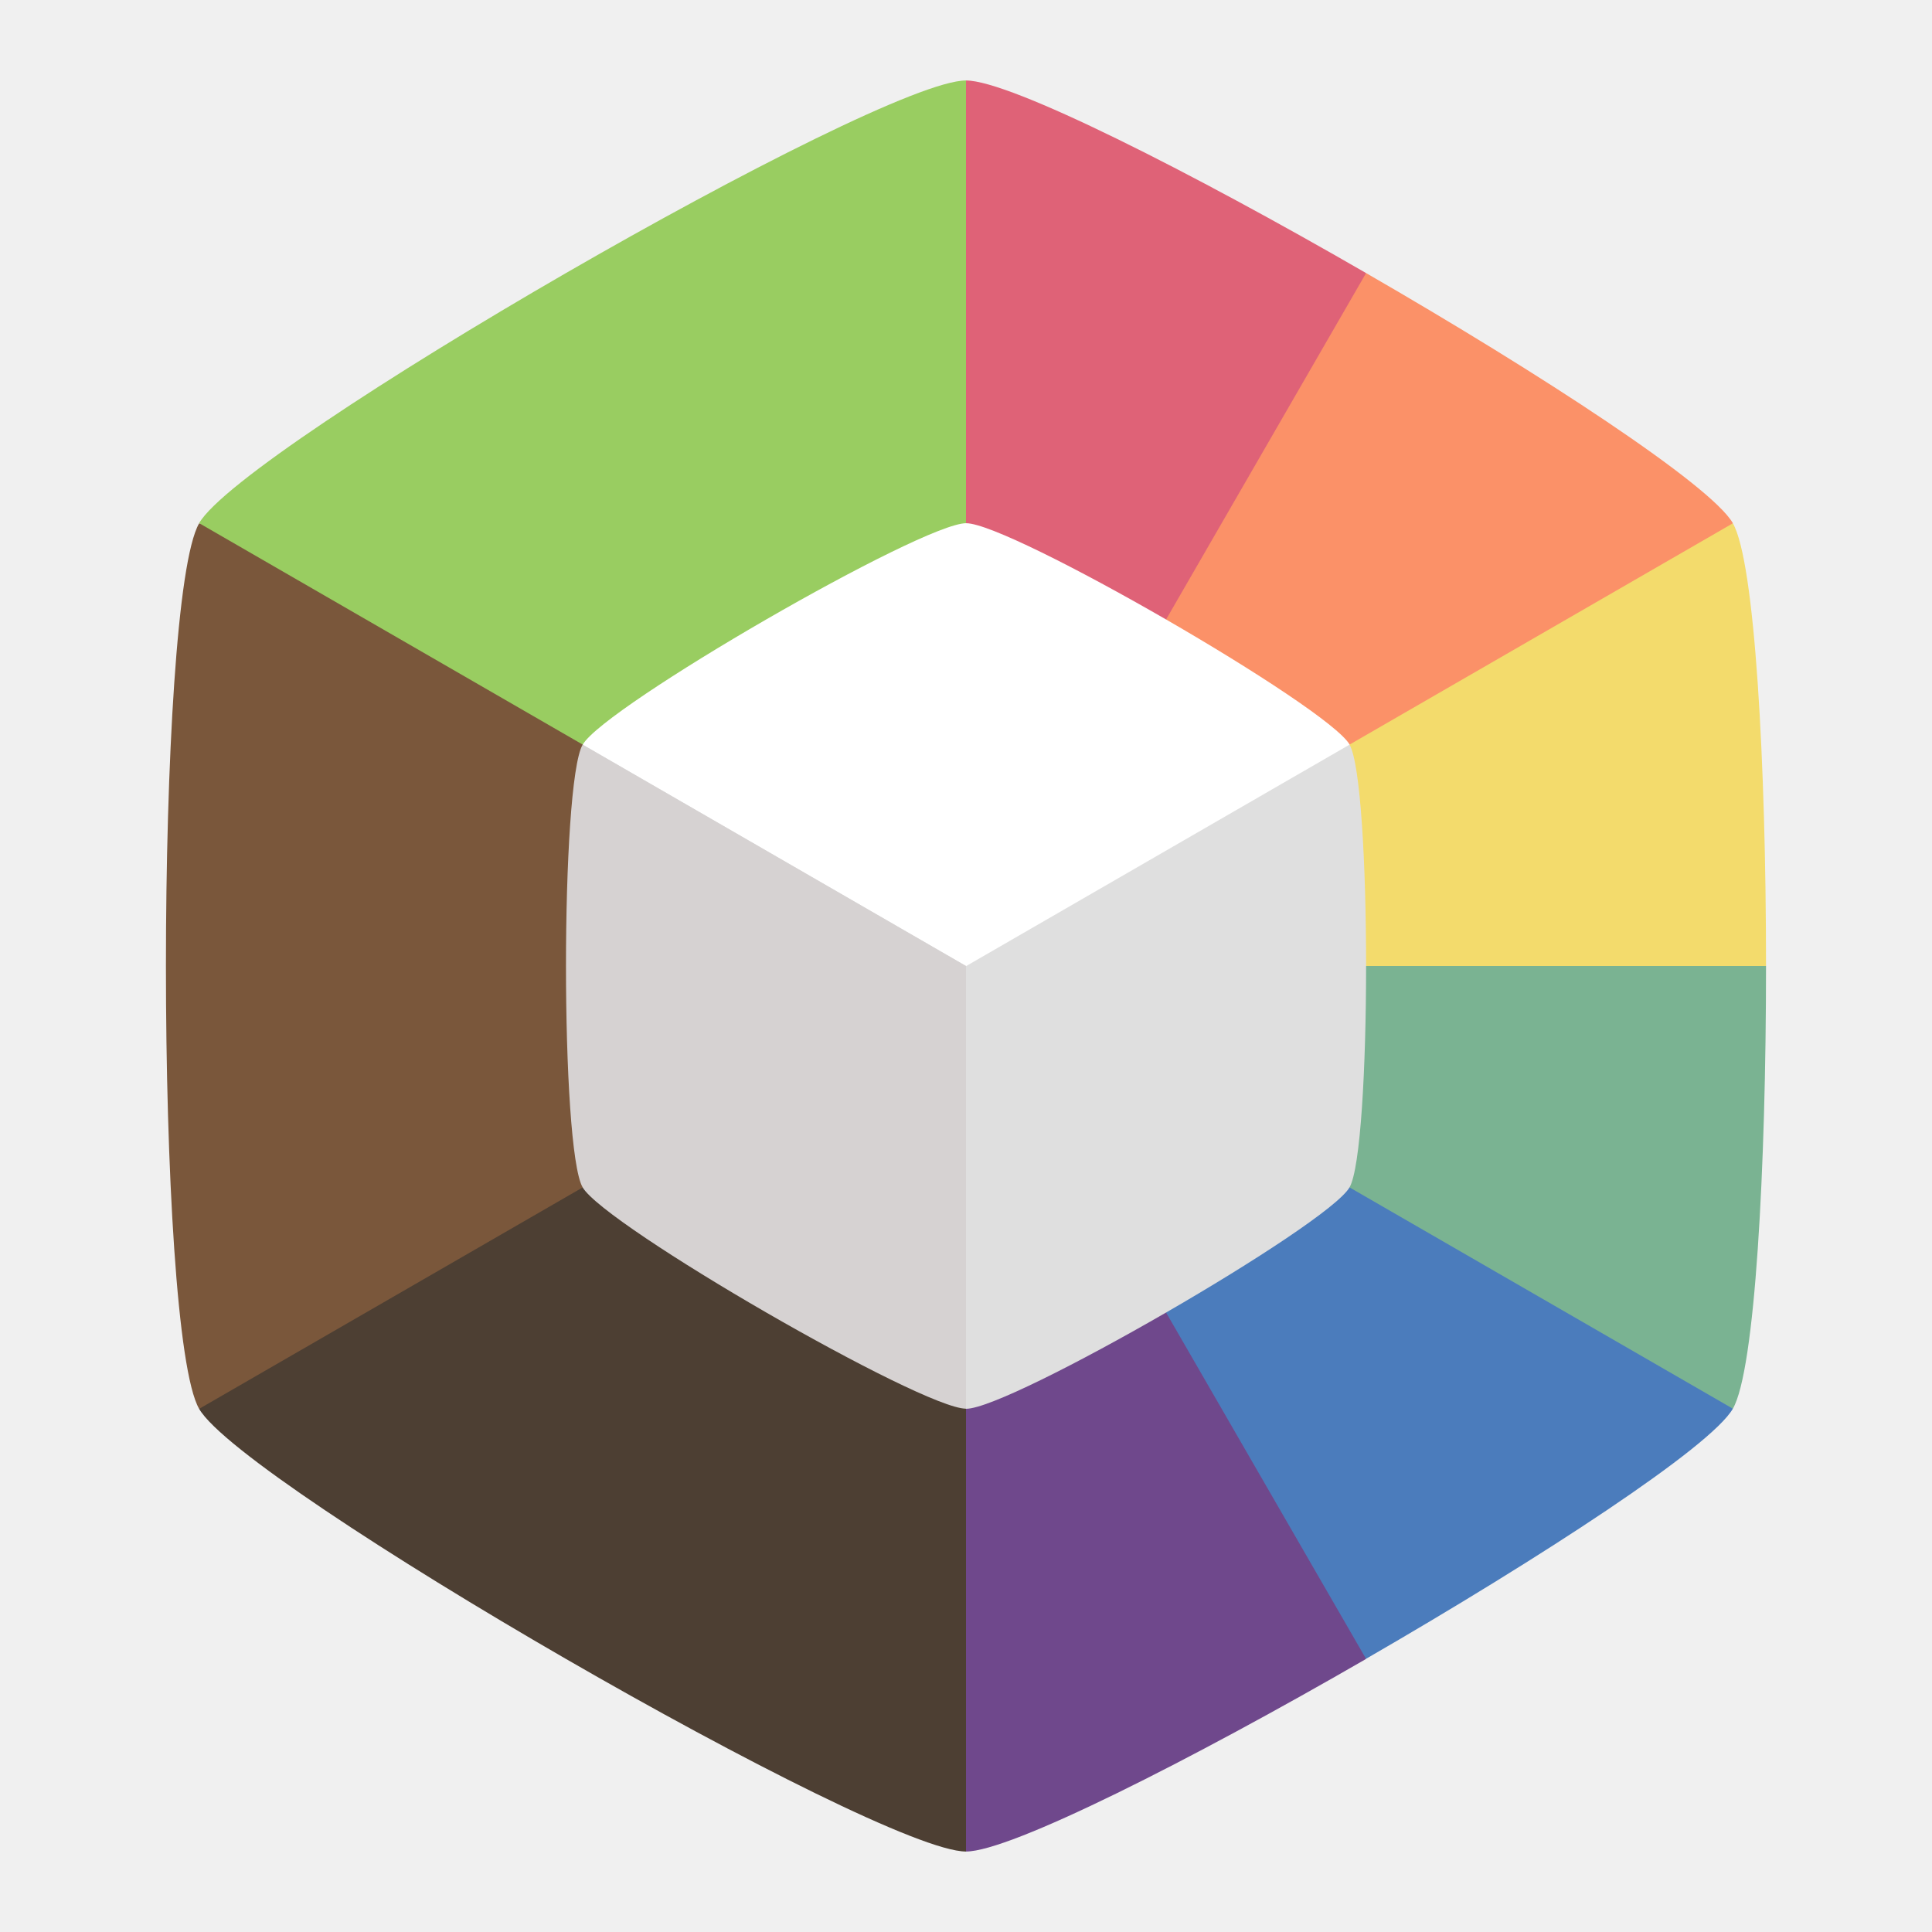
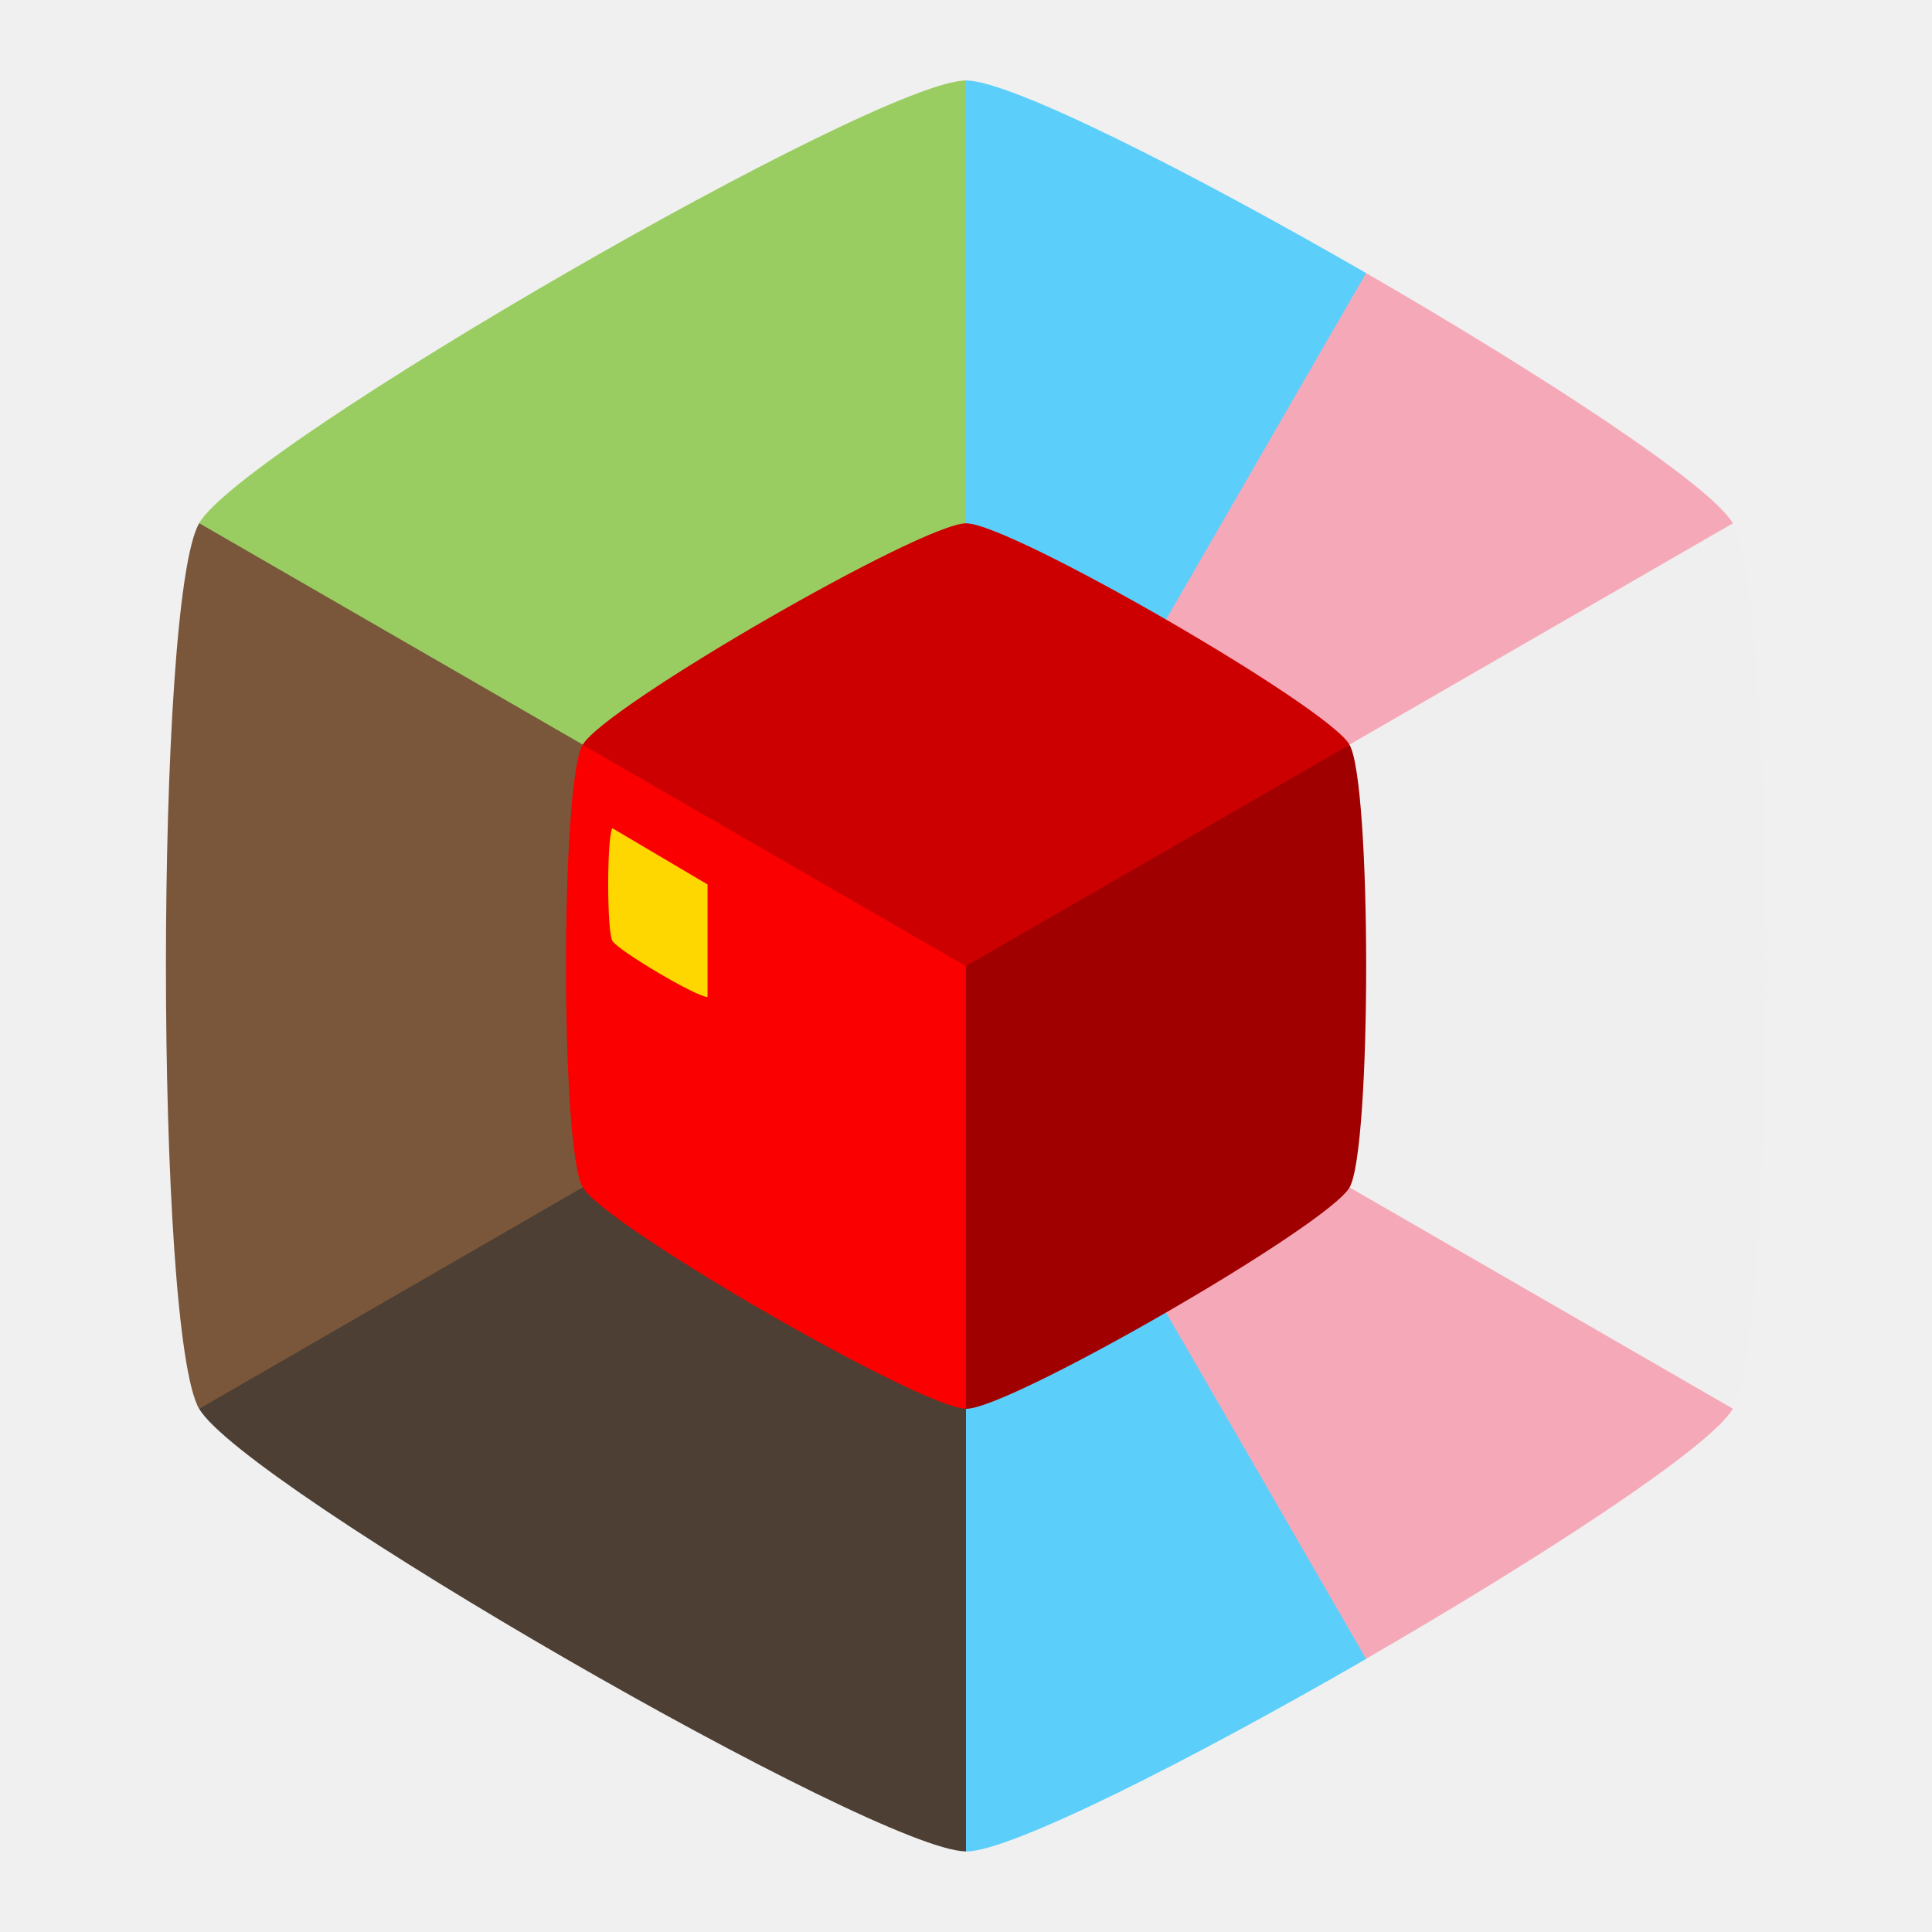
- <svg xmlns="http://www.w3.org/2000/svg" width="48" height="48" version="1.1" viewBox="0 0 12.7 12.7">
-   <g stroke-width=".265">
-     <path d="m6.35 6.35" fill="#99cd61" />
-     <path d="m6.35 0.529-2.521 4.366 2.521 1.455 2.52-1.455 0.11-3.1c-1.151-0.665-2.339-1.266-2.63-1.266z" fill="#df6277" />
-     <path d="m8.98 1.795-2.63 4.555 2.52 1.455 2.521-4.366c-0.146-0.252-1.26-0.98-2.411-1.644z" fill="#fb9168" />
-     <path d="m11.391 3.44-5.041 2.91 2.52 1.455 2.739-1.455c0-1.329-0.073-2.658-0.218-2.91z" fill="#f3db6c" />
-     <path d="m6.35 6.35v2.91h5.041c0.146-0.252 0.218-1.581 0.218-2.91h-5.259z" fill="#7ab392" />
-     <path d="m6.35 6.35v2.91l2.63 1.644c1.151-0.665 2.266-1.392 2.411-1.644l-5.041-2.91z" fill="#4b7cbc" />
-     <path d="m6.35 6.35-2.521 1.455 2.521 4.366c0.291 0 1.479-0.601 2.63-1.266l-2.63-4.555z" fill="#6f488c" />
-     <path d="m3.829 4.895-2.52 4.366c0.291 0.504 4.459 2.91 5.041 2.91v-5.821l-2.521-1.455z" fill="#4d3f33" />
-     <path d="m1.309 3.44c-0.291 0.504-0.291 5.317 0 5.821l5.041-2.91v-2.91h-5.041z" fill="#7a573b" />
-     <path d="m6.35 0.529c-0.582-2e-8 -4.75 2.406-5.041 2.91l5.041 2.91v-5.821z" fill="#99cd61" />
-   </g>
-   <g transform="matrix(.88 0 0 .88 -10.906 -1.2421)">
-     <g transform="translate(13.26 2.2776)">
-       <path transform="matrix(.96975 0 0 .96975 .1921 .1921)" d="m6.35 2.939c-0.341 0-2.783 1.41-2.953 1.705l2.953 5.116 2.954-5.116c-0.171-0.295-2.613-1.705-2.954-1.705z" fill="#fff" stroke-width=".265" />
-     </g>
-     <path d="m16.746 6.974 2.864 4.961c0.331 0 2.699-1.367 2.864-1.654 0.165-0.286 0.165-3.021 0-3.307l-2.864 1.654z" fill="#dfdfdf" stroke-width=".265" />
-   </g>
-   <path d="m3.83 4.895c-0.146 0.252-0.146 2.658 0 2.91 0.146 0.252 2.229 1.455 2.52 1.455v-2.91z" fill="#d6d2d2" stroke-width=".265" />
+ <svg xmlns="http://www.w3.org/2000/svg" width="48" height="48" version="1.1" viewBox="0 0 12.7 12.7" id="svg80">
+   <defs id="defs84" />
+   <path d="M 6.35,6.35" fill="#99cd61" id="path46" style="stroke-width:0.265" />
+   <path d="M 6.35,0.529 3.829,4.895 6.35,6.35 8.87,4.895 8.98,1.795 C 7.829,1.131 6.641,0.529 6.35,0.529 Z" fill="#df6277" id="path48" style="stroke-width:0.265;fill:#5bcefa;fill-opacity:1" />
+   <path d="M 8.98,1.795 6.35,6.35 8.87,7.805 11.391,3.44 C 11.246,3.188 10.131,2.46 8.98,1.795 Z" fill="#fb9168" id="path50" style="stroke-width:0.265;fill:#f5a9b8;fill-opacity:1" />
+   <path d="M 11.391,3.44 6.35,6.35 8.87,7.805 11.609,6.35 c 0,-1.329 -0.073,-2.658 -0.218,-2.91 z" fill="#f3db6c" id="path52" style="stroke-width:0.265;fill:#efefef;fill-opacity:1" />
+   <path d="m 6.35,6.35 v 2.91 h 5.041 C 11.537,9.008 11.609,7.679 11.609,6.35 h -5.259 z" fill="#7ab392" id="path54" style="stroke-width:0.265;fill:#efefef;fill-opacity:1" />
+   <path d="m 6.35,6.35 v 2.91 l 2.63,1.644 c 1.151,-0.665 2.266,-1.392 2.411,-1.644 z" fill="#4b7cbc" id="path56" style="stroke-width:0.265;fill:#f5a9b8;fill-opacity:1" />
+   <path d="M 6.35,6.35 3.829,7.805 6.35,12.171 c 0.291,0 1.479,-0.601 2.63,-1.266 L 6.35,6.35 Z" fill="#6f488c" id="path58" style="stroke-width:0.265;fill:#5bcefa;fill-opacity:1" />
+   <path d="M 3.829,4.895 1.309,9.26 c 0.291,0.504 4.459,2.91 5.041,2.91 V 6.35 L 3.829,4.895 Z" fill="#4d3f33" id="path60" style="stroke-width:0.265" />
+   <path d="m 1.309,3.44 c -0.291,0.504 -0.291,5.317 0,5.821 L 6.35,6.35 V 3.44 Z" fill="#7a573b" id="path62" style="stroke-width:0.265" />
+   <path d="m 6.35,0.529 c -0.582,-2e-8 -4.75,2.406 -5.041,2.91 l 5.041,2.91 z" fill="#99cd61" id="path64" style="stroke-width:0.265" />
+   <path d="m 6.351,3.44 c -0.291,0 -2.375,1.203 -2.52,1.455 L 6.351,9.26 8.871,4.895 C 8.726,4.643 6.642,3.44 6.351,3.44 Z" fill="#ffffff" stroke-width="0.226" id="path68" style="fill:#cc0000;fill-opacity:1" />
+   <path d="m 3.83,4.895 2.52,4.366 c 0.291,0 2.375,-1.203 2.521,-1.455 0.146,-0.252 0.146,-2.658 0,-2.91 L 6.351,6.35 Z" fill="#dfdfdf" stroke-width="0.233" id="path72" style="fill:#a00000;fill-opacity:1" />
+   <path d="m3.83 4.895c-0.146 0.252-0.146 2.658 0 2.91 0.146 0.252 2.229 1.455 2.52 1.455v-2.91z" fill="#d6d2d2" stroke-width=".265" id="path76" style="fill:#fb0000;fill-opacity:1" />
+   <path d="m 4.025,5.444 c -0.036,0.064 -0.036,0.676 0,0.74 C 4.061,6.248 4.579,6.554 4.651,6.554 V 5.814 Z" fill="#d6d2d2" stroke-width="0.067" id="path76-4" style="fill:#ffd700;fill-opacity:1" />
</svg>
